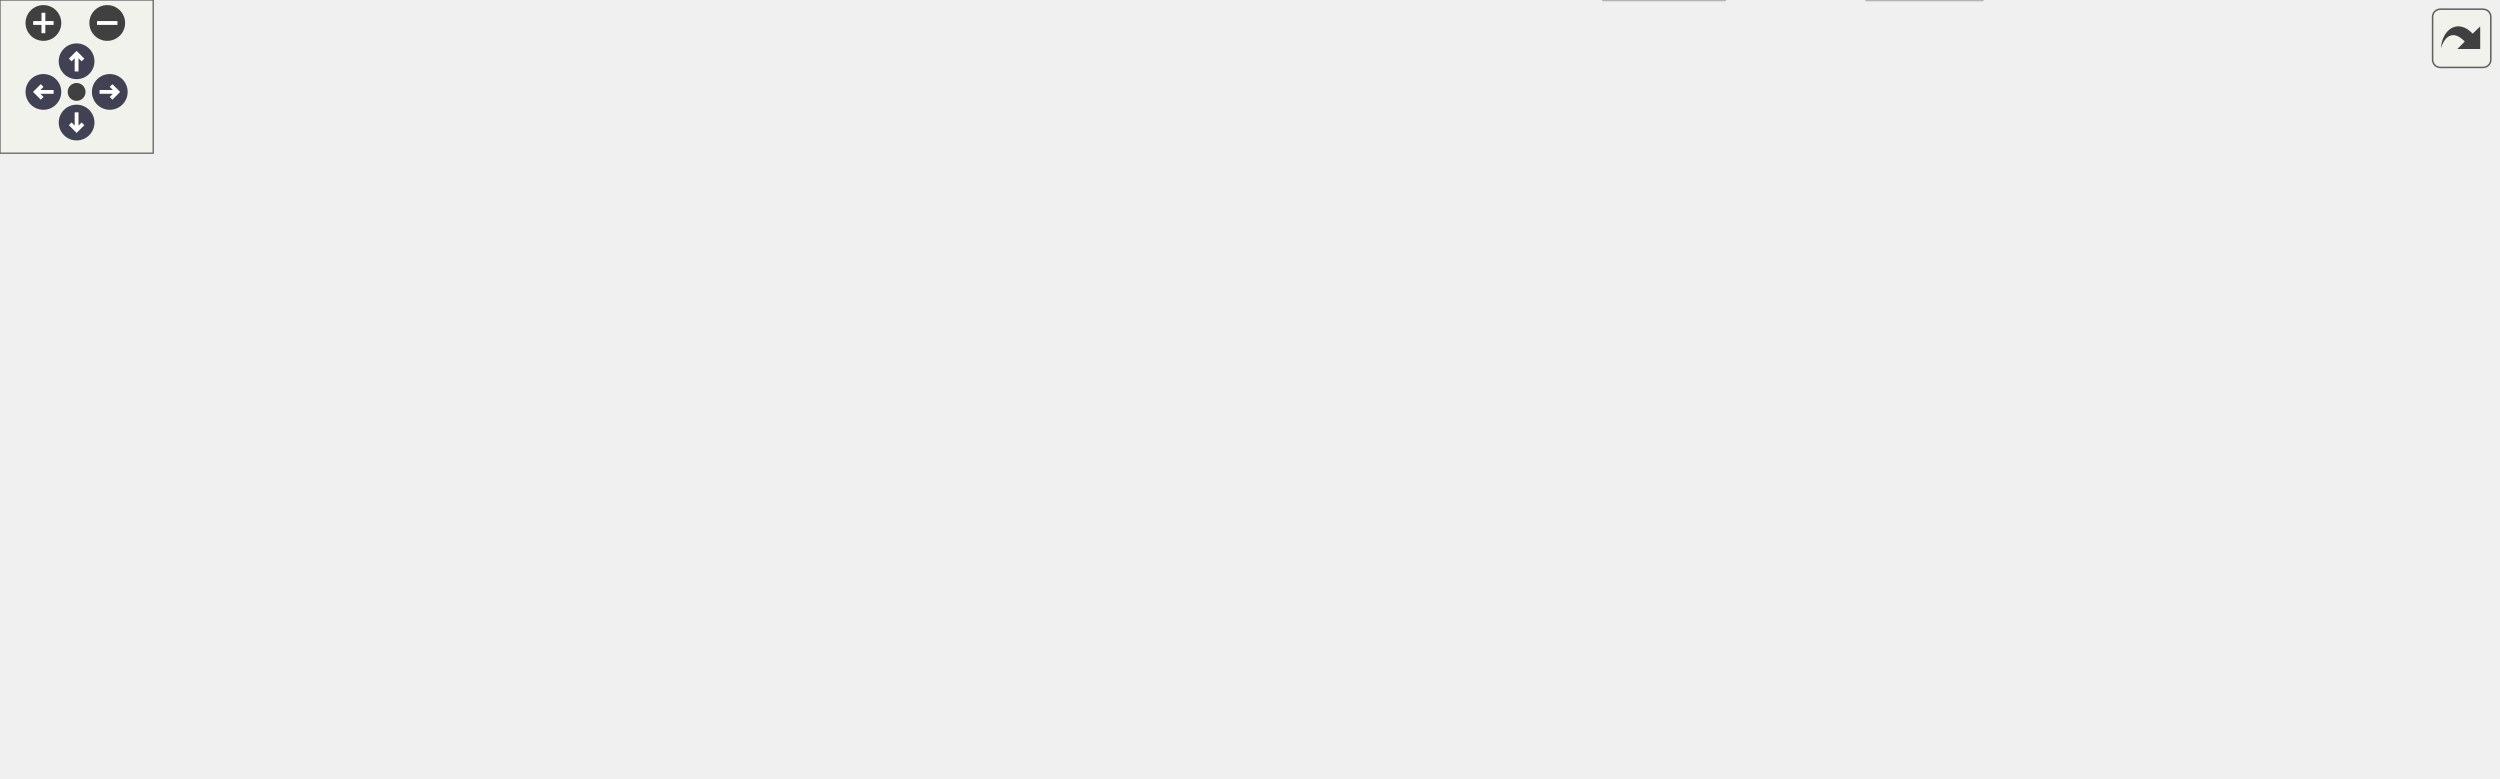
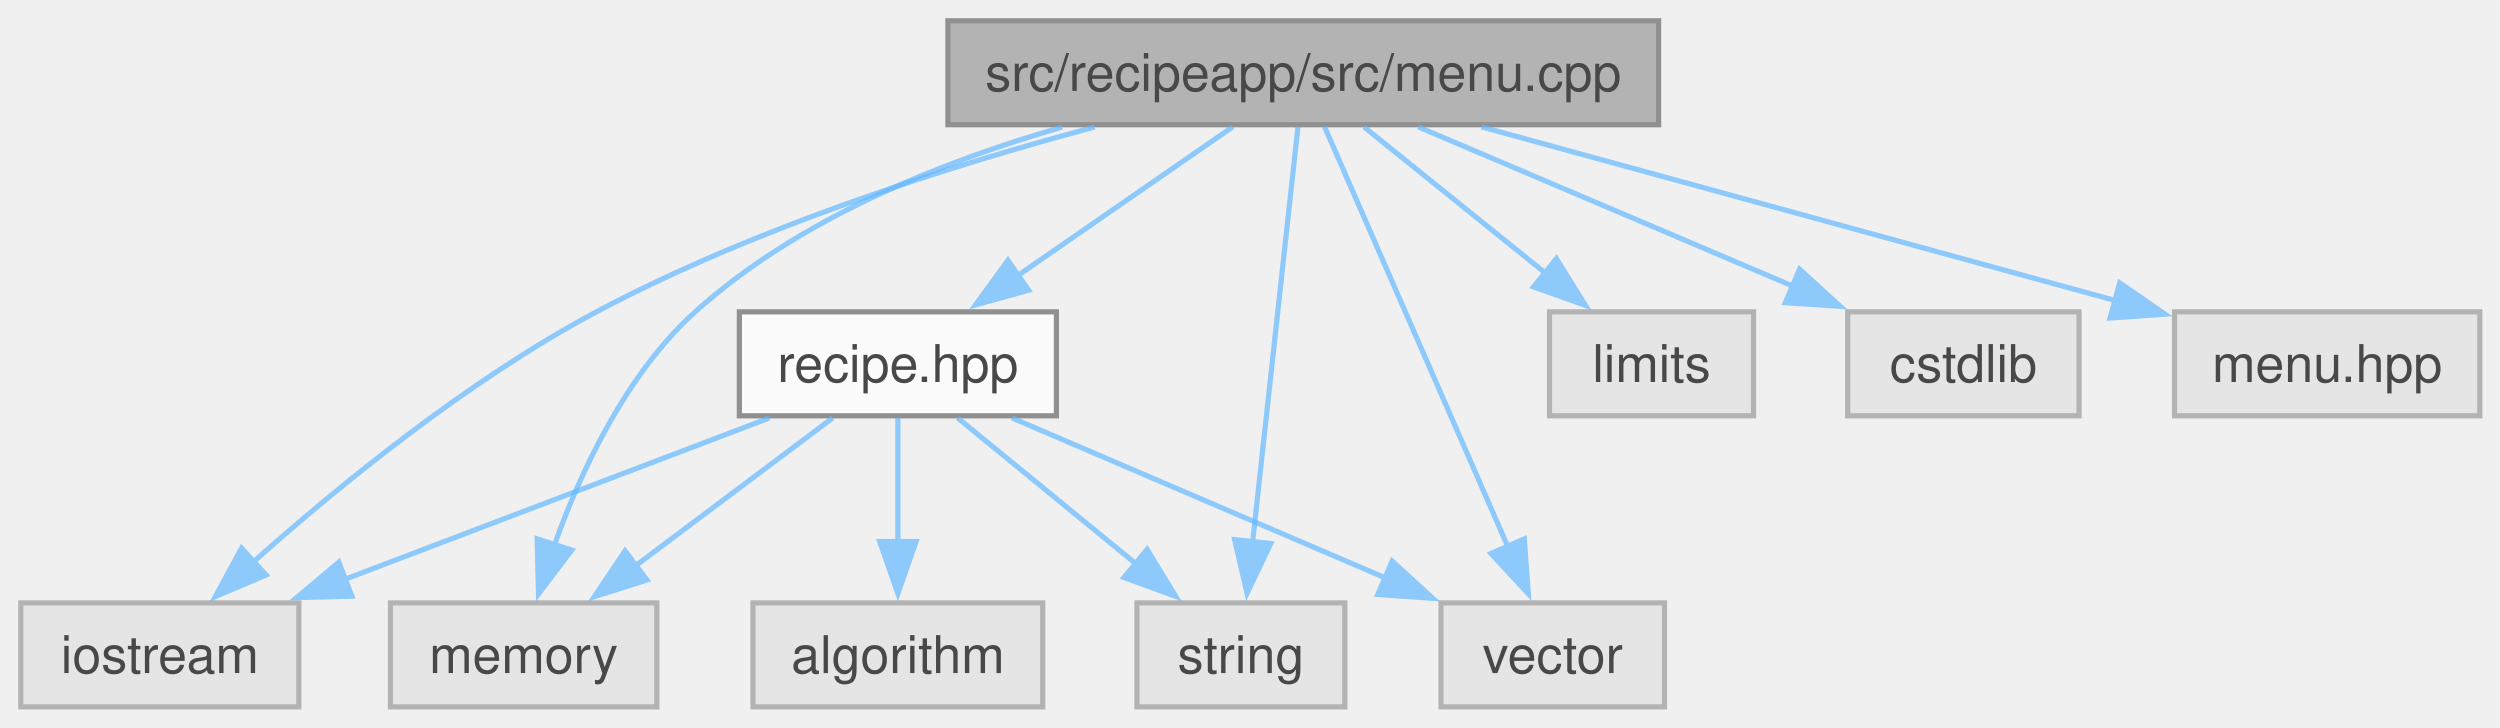
- <svg xmlns="http://www.w3.org/2000/svg" xmlns:xlink="http://www.w3.org/1999/xlink" id="main" version="1.1" xml:space="preserve">
-   <style type="text/css">
+ <svg xmlns="http://www.w3.org/2000/svg" xmlns:xlink="http://www.w3.org/1999/xlink" width="481pt" height="140pt" viewBox="0.00 0.00 481.00 140.00">
+   <svg id="main" version="1.1" xml:space="preserve">
+     <style type="text/css">
.node, .edge {opacity: 0.7;}
.node.selected, .edge.selected {opacity: 1;}
.edge:hover path { stroke: red; }
.edge:hover polygon { stroke: red; fill: red; }
</style>
-   <defs>
-     <circle id="rim" cx="0" cy="0" r="7" />
-     <circle id="rim2" cx="0" cy="0" r="3.5" />
-     <g id="zoomPlus">
-       <use xlink:href="#rim" fill="#404040">
-         <set attributeName="fill" to="#808080" begin="zoomplus.mouseover" end="zoomplus.mouseout" />
-       </use>
-       <path d="M-4,0h8M0,-4v8" fill="none" stroke="white" stroke-width="1.5" pointer-events="none" />
-     </g>
-     <g id="zoomMin">
-       <use xlink:href="#rim" fill="#404040">
-         <set attributeName="fill" to="#808080" begin="zoomminus.mouseover" end="zoomminus.mouseout" />
-       </use>
-       <path d="M-4,0h8" fill="none" stroke="white" stroke-width="1.5" pointer-events="none" />
-     </g>
-     <g id="arrowUp" transform="translate(30 24)">
-       <use xlink:href="#rim" />
-       <path pointer-events="none" fill="none" stroke="white" stroke-width="1.5" d="M0,-3.0v7 M-2.5,-0.5L0,-3.0L2.5,-0.5" />
-     </g>
-     <g id="arrowRight" transform="rotate(90) translate(36 -43)">
-       <use xlink:href="#rim" />
-       <path pointer-events="none" fill="none" stroke="white" stroke-width="1.5" d="M0,-3.0v7 M-2.5,-0.5L0,-3.0L2.5,-0.5" />
-     </g>
-     <g id="arrowDown" transform="rotate(180) translate(-30 -48)">
-       <use xlink:href="#rim" />
-       <path pointer-events="none" fill="none" stroke="white" stroke-width="1.5" d="M0,-3.0v7 M-2.5,-0.5L0,-3.0L2.5,-0.5" />
-     </g>
-     <g id="arrowLeft" transform="rotate(270) translate(-36 17)">
-       <use xlink:href="#rim" />
-       <path pointer-events="none" fill="none" stroke="white" stroke-width="1.5" d="M0,-3.0v7 M-2.5,-0.5L0,-3.0L2.5,-0.5" />
-     </g>
-     <g id="resetDef">
-       <use xlink:href="#rim2" fill="#404040">
-         <set attributeName="fill" to="#808080" begin="reset.mouseover" end="reset.mouseout" />
-       </use>
-     </g>
-   </defs>
-   <svg id="graph" class="graph">
-     <g id="viewport">
-       <g id="Node000001" class="node">
-         <g id="a_Node000001">
-           <a xlink:title="Menu system for Recipe &amp; Nutrition Tracker (C++ version).">
-             <polygon fill="#999999" stroke="#666666" points="318.12,-244 181.38,-244 181.38,-224 318.12,-224 318.12,-244" />
-             <text xml:space="preserve" text-anchor="middle" x="249.75" y="-230.5" font-family="Helvetica,sans-Serif" font-size="10.00">src/recipeapp/src/menu.cpp</text>
-           </a>
+     <svg id="graph" class="graph">
+       <g id="graph0" class="graph" transform="scale(1 1) rotate(0) translate(4 136)">
+         <g id="Node000001" class="node">
+           <g id="a_Node000001">
+             <a xlink:title="Menu system for Recipe &amp; Nutrition Tracker (C++ version).">
+               <polygon fill="#999999" stroke="#666666" points="315.12,-132 178.38,-132 178.38,-112 315.12,-112 315.12,-132" />
+               <text xml:space="preserve" text-anchor="middle" x="246.75" y="-118.5" font-family="Helvetica,sans-Serif" font-size="10.00">src/recipeapp/src/menu.cpp</text>
+             </a>
+           </g>
+         </g>
+         <g id="Node000002" class="node">
+           <g id="a_Node000002">
+             <a xlink:title=" ">
+               <polygon fill="#e0e0e0" stroke="#999999" points="53.5,-20 0,-20 0,0 53.5,0 53.5,-20" />
+               <text xml:space="preserve" text-anchor="middle" x="26.75" y="-6.5" font-family="Helvetica,sans-Serif" font-size="10.00">iostream</text>
+             </a>
+           </g>
+         </g>
+         <g id="edge1_Node000001_Node000002" class="edge">
+           <g id="a_edge1_Node000001_Node000002">
+             <a xlink:title=" ">
+               <path fill="none" stroke="#63b8ff" d="M206.62,-111.57C178.74,-104.11 141.27,-92.24 110.75,-76 85.98,-62.82 60.99,-42.35 44.78,-27.91" />
+               <polygon fill="#63b8ff" stroke="#63b8ff" points="47.19,-25.37 37.44,-21.22 42.48,-30.54 47.19,-25.37" />
+             </a>
+           </g>
+         </g>
+         <g id="Node000003" class="node">
+           <g id="a_Node000003">
+             <a xlink:title=" ">
+               <polygon fill="#e0e0e0" stroke="#999999" points="122.38,-20 71.12,-20 71.12,0 122.38,0 122.38,-20" />
+               <text xml:space="preserve" text-anchor="middle" x="96.75" y="-6.5" font-family="Helvetica,sans-Serif" font-size="10.00">memory</text>
+             </a>
+           </g>
+         </g>
+         <g id="edge2_Node000001_Node000003" class="edge">
+           <g id="a_edge2_Node000001_Node000003">
+             <a xlink:title=" ">
+               <path fill="none" stroke="#63b8ff" d="M200.34,-111.54C176.96,-104.84 149.46,-93.79 129.75,-76 116.39,-63.94 107.69,-45.23 102.6,-30.97" />
+               <polygon fill="#63b8ff" stroke="#63b8ff" points="106.01,-30.16 99.61,-21.73 99.35,-32.32 106.01,-30.16" />
+             </a>
+           </g>
+         </g>
+         <g id="Node000004" class="node">
+           <g id="a_Node000004">
+             <a xlink:title=" ">
+               <polygon fill="#e0e0e0" stroke="#999999" points="254.75,-20 214.75,-20 214.75,0 254.75,0 254.75,-20" />
+               <text xml:space="preserve" text-anchor="middle" x="234.75" y="-6.5" font-family="Helvetica,sans-Serif" font-size="10.00">string</text>
+             </a>
+           </g>
+         </g>
+         <g id="edge3_Node000001_Node000004" class="edge">
+           <g id="a_edge3_Node000001_Node000004">
+             <a xlink:title=" ">
+               <path fill="none" stroke="#63b8ff" d="M245.73,-111.62C243.81,-94.01 239.61,-55.59 237,-31.65" />
+               <polygon fill="#63b8ff" stroke="#63b8ff" points="240.5,-31.42 235.93,-21.86 233.54,-32.18 240.5,-31.42" />
+             </a>
+           </g>
+         </g>
+         <g id="Node000005" class="node">
+           <g id="a_Node000005">
+             <a xlink:title=" ">
+               <polygon fill="#e0e0e0" stroke="#999999" points="316.25,-20 273.25,-20 273.25,0 316.25,0 316.25,-20" />
+               <text xml:space="preserve" text-anchor="middle" x="294.75" y="-6.5" font-family="Helvetica,sans-Serif" font-size="10.00">vector</text>
+             </a>
+           </g>
+         </g>
+         <g id="edge4_Node000001_Node000005" class="edge">
+           <g id="a_edge4_Node000001_Node000005">
+             <a xlink:title=" ">
+               <path fill="none" stroke="#63b8ff" d="M250.84,-111.62C258.64,-93.76 275.76,-54.53 286.17,-30.67" />
+               <polygon fill="#63b8ff" stroke="#63b8ff" points="289.27,-32.31 290.06,-21.74 282.86,-29.51 289.27,-32.31" />
+             </a>
+           </g>
+         </g>
+         <g id="Node000006" class="node">
+           <g id="a_Node000006">
+             <a xlink:title=" ">
+               <polygon fill="#e0e0e0" stroke="#999999" points="333.38,-76 294.12,-76 294.12,-56 333.38,-56 333.38,-76" />
+               <text xml:space="preserve" text-anchor="middle" x="313.75" y="-62.5" font-family="Helvetica,sans-Serif" font-size="10.00">limits</text>
+             </a>
+           </g>
+         </g>
+         <g id="edge5_Node000001_Node000006" class="edge">
+           <g id="a_edge5_Node000001_Node000006">
+             <a xlink:title=" ">
+               <path fill="none" stroke="#63b8ff" d="M258.42,-111.59C268.03,-103.85 281.88,-92.69 293.32,-83.47" />
+               <polygon fill="#63b8ff" stroke="#63b8ff" points="295.45,-86.25 301.03,-77.25 291.05,-80.8 295.45,-86.25" />
+             </a>
+           </g>
+         </g>
+         <g id="Node000007" class="node">
+           <g id="a_Node000007">
+             <a xlink:title=" ">
+               <polygon fill="#e0e0e0" stroke="#999999" points="396,-76 351.5,-76 351.5,-56 396,-56 396,-76" />
+               <text xml:space="preserve" text-anchor="middle" x="373.75" y="-62.5" font-family="Helvetica,sans-Serif" font-size="10.00">cstdlib</text>
+             </a>
+           </g>
+         </g>
+         <g id="edge6_Node000001_Node000007" class="edge">
+           <g id="a_edge6_Node000001_Node000007">
+             <a xlink:title=" ">
+               <path fill="none" stroke="#63b8ff" d="M268.87,-111.59C288.78,-103.13 318.3,-90.58 340.96,-80.94" />
+               <polygon fill="#63b8ff" stroke="#63b8ff" points="342.23,-84.21 350.06,-77.07 339.49,-77.76 342.23,-84.21" />
+             </a>
+           </g>
+         </g>
+         <g id="Node000008" class="node">
+           <g id="a_Node000008">
+             <a xlink:title=" ">
+               <polygon fill="#e0e0e0" stroke="#999999" points="473.12,-76 414.38,-76 414.38,-56 473.12,-56 473.12,-76" />
+               <text xml:space="preserve" text-anchor="middle" x="443.75" y="-62.5" font-family="Helvetica,sans-Serif" font-size="10.00">menu.hpp</text>
+             </a>
+           </g>
+         </g>
+         <g id="edge7_Node000001_Node000008" class="edge">
+           <g id="a_edge7_Node000001_Node000008">
+             <a xlink:title=" ">
+               <path fill="none" stroke="#63b8ff" d="M281.06,-111.59C314.98,-102.3 366.89,-88.07 402.92,-78.19" />
+               <polygon fill="#63b8ff" stroke="#63b8ff" points="403.83,-81.57 412.55,-75.55 401.98,-74.82 403.83,-81.57" />
+             </a>
+           </g>
+         </g>
+         <g id="Node000009" class="node">
+           <g id="a_Node000009">
+             <a xlink:href="recipe_8hpp.html" target="_top" xlink:title="Represents a Recipe entity in the Recipe &amp; Nutrition Tracker (C++ version).">
+               <polygon fill="white" stroke="#666666" points="199.25,-76 138.25,-76 138.25,-56 199.25,-56 199.25,-76" />
+               <text xml:space="preserve" text-anchor="middle" x="168.75" y="-62.5" font-family="Helvetica,sans-Serif" font-size="10.00">recipe.hpp</text>
+             </a>
+           </g>
+         </g>
+         <g id="edge8_Node000001_Node000009" class="edge">
+           <g id="a_edge8_Node000001_Node000009">
+             <a xlink:title=" ">
+               <path fill="none" stroke="#63b8ff" d="M233.16,-111.59C221.71,-103.67 205.09,-92.16 191.59,-82.82" />
+               <polygon fill="#63b8ff" stroke="#63b8ff" points="193.9,-80.16 183.69,-77.34 189.92,-85.91 193.9,-80.16" />
+             </a>
+           </g>
+         </g>
+         <g id="edge9_Node000009_Node000002" class="edge">
+           <g id="a_edge9_Node000009_Node000002">
+             <a xlink:title=" ">
+               <path fill="none" stroke="#63b8ff" d="M144.02,-55.59C121.45,-47.01 87.84,-34.23 62.38,-24.55" />
+               <polygon fill="#63b8ff" stroke="#63b8ff" points="63.68,-21.3 53.09,-21.02 61.2,-27.84 63.68,-21.3" />
+             </a>
+           </g>
+         </g>
+         <g id="edge12_Node000009_Node000003" class="edge">
+           <g id="a_edge12_Node000009_Node000003">
+             <a xlink:title=" ">
+               <path fill="none" stroke="#63b8ff" d="M156.21,-55.59C145.78,-47.77 130.7,-36.46 118.34,-27.19" />
+               <polygon fill="#63b8ff" stroke="#63b8ff" points="120.46,-24.41 110.36,-21.21 116.26,-30.01 120.46,-24.41" />
+             </a>
+           </g>
+         </g>
+         <g id="edge10_Node000009_Node000004" class="edge">
+           <g id="a_edge10_Node000009_Node000004">
+             <a xlink:title=" ">
+               <path fill="none" stroke="#63b8ff" d="M180.25,-55.59C189.71,-47.85 203.35,-36.69 214.62,-27.47" />
+               <polygon fill="#63b8ff" stroke="#63b8ff" points="216.69,-30.3 222.21,-21.26 212.26,-24.88 216.69,-30.3" />
+             </a>
+           </g>
+         </g>
+         <g id="edge11_Node000009_Node000005" class="edge">
+           <g id="a_edge11_Node000009_Node000005">
+             <a xlink:title=" ">
+               <path fill="none" stroke="#63b8ff" d="M190.7,-55.59C210.57,-47.08 240.1,-34.42 262.63,-24.77" />
+               <polygon fill="#63b8ff" stroke="#63b8ff" points="263.85,-28.05 271.66,-20.89 261.09,-21.62 263.85,-28.05" />
+             </a>
+           </g>
+         </g>
+         <g id="Node000010" class="node">
+           <g id="a_Node000010">
+             <a xlink:title=" ">
+               <polygon fill="#e0e0e0" stroke="#999999" points="196.62,-20 140.88,-20 140.88,0 196.62,0 196.62,-20" />
+               <text xml:space="preserve" text-anchor="middle" x="168.75" y="-6.5" font-family="Helvetica,sans-Serif" font-size="10.00">algorithm</text>
+             </a>
+           </g>
+         </g>
+         <g id="edge13_Node000009_Node000010" class="edge">
+           <g id="a_edge13_Node000009_Node000010">
+             <a xlink:title=" ">
+               <path fill="none" stroke="#63b8ff" d="M168.75,-55.59C168.75,-49.01 168.75,-39.96 168.75,-31.73" />
+               <polygon fill="#63b8ff" stroke="#63b8ff" points="172.25,-31.81 168.75,-21.81 165.25,-31.81 172.25,-31.81" />
+             </a>
+           </g>
        </g>
      </g>
-       <g id="Node000002" class="node">
-         <g id="a_Node000002">
-           <a xlink:title=" ">
-             <polygon fill="#e0e0e0" stroke="#999999" points="53.5,-188 0,-188 0,-168 53.5,-168 53.5,-188" />
-             <text xml:space="preserve" text-anchor="middle" x="26.75" y="-174.5" font-family="Helvetica,sans-Serif" font-size="10.00">iostream</text>
-           </a>
-         </g>
-       </g>
-       <g id="edge1_Node000001_Node000002" class="edge">
-         <g id="a_edge1_Node000001_Node000002">
-           <a xlink:title=" ">
-             <path fill="none" stroke="#63b8ff" d="M209.36,-223.54C173.64,-215.13 119.82,-202.34 64.87,-188.75" />
-             <polygon fill="#63b8ff" stroke="#63b8ff" points="65.89,-185.4 55.34,-186.39 64.2,-192.19 65.89,-185.4" />
-           </a>
-         </g>
-       </g>
-       <g id="Node000003" class="node">
-         <g id="a_Node000003">
-           <a xlink:title=" ">
-             <polygon fill="#e0e0e0" stroke="#999999" points="122.38,-188 71.12,-188 71.12,-168 122.38,-168 122.38,-188" />
-             <text xml:space="preserve" text-anchor="middle" x="96.75" y="-174.5" font-family="Helvetica,sans-Serif" font-size="10.00">memory</text>
-           </a>
-         </g>
-       </g>
-       <g id="edge2_Node000001_Node000003" class="edge">
-         <g id="a_edge2_Node000001_Node000003">
-           <a xlink:title=" ">
-             <path fill="none" stroke="#63b8ff" d="M223.1,-223.59C198.34,-214.86 161.25,-201.76 133.65,-192.02" />
-             <polygon fill="#63b8ff" stroke="#63b8ff" points="134.86,-188.74 124.27,-188.71 132.53,-195.34 134.86,-188.74" />
-           </a>
-         </g>
-       </g>
-       <g id="Node000004" class="node">
-         <g id="a_Node000004">
-           <a xlink:title=" ">
-             <polygon fill="#e0e0e0" stroke="#999999" points="180.75,-188 140.75,-188 140.75,-168 180.75,-168 180.75,-188" />
-             <text xml:space="preserve" text-anchor="middle" x="160.75" y="-174.5" font-family="Helvetica,sans-Serif" font-size="10.00">string</text>
-           </a>
-         </g>
-       </g>
-       <g id="edge3_Node000001_Node000004" class="edge">
-         <g id="a_edge3_Node000001_Node000004">
-           <a xlink:title=" ">
-             <path fill="none" stroke="#63b8ff" d="M234.25,-223.59C220.93,-215.51 201.47,-203.71 185.92,-194.27" />
-             <polygon fill="#63b8ff" stroke="#63b8ff" points="188.03,-191.46 177.67,-189.26 184.4,-197.44 188.03,-191.46" />
-           </a>
-         </g>
-       </g>
-       <g id="Node000005" class="node">
-         <g id="a_Node000005">
-           <a xlink:title=" ">
-             <polygon fill="#e0e0e0" stroke="#999999" points="242.25,-188 199.25,-188 199.25,-168 242.25,-168 242.25,-188" />
-             <text xml:space="preserve" text-anchor="middle" x="220.75" y="-174.5" font-family="Helvetica,sans-Serif" font-size="10.00">vector</text>
-           </a>
-         </g>
-       </g>
-       <g id="edge4_Node000001_Node000005" class="edge">
-         <g id="a_edge4_Node000001_Node000005">
-           <a xlink:title=" ">
-             <path fill="none" stroke="#63b8ff" d="M244.7,-223.59C240.96,-216.63 235.73,-206.89 231.11,-198.29" />
-             <polygon fill="#63b8ff" stroke="#63b8ff" points="234.27,-196.79 226.46,-189.63 228.11,-200.1 234.27,-196.79" />
-           </a>
-         </g>
-       </g>
-       <g id="Node000006" class="node">
-         <g id="a_Node000006">
-           <a xlink:title=" ">
-             <polygon fill="#e0e0e0" stroke="#999999" points="299.38,-188 260.12,-188 260.12,-168 299.38,-168 299.38,-188" />
-             <text xml:space="preserve" text-anchor="middle" x="279.75" y="-174.5" font-family="Helvetica,sans-Serif" font-size="10.00">limits</text>
-           </a>
-         </g>
-       </g>
-       <g id="edge5_Node000001_Node000006" class="edge">
-         <g id="a_edge5_Node000001_Node000006">
-           <a xlink:title=" ">
-             <path fill="none" stroke="#63b8ff" d="M254.98,-223.59C258.85,-216.63 264.26,-206.89 269.03,-198.29" />
-             <polygon fill="#63b8ff" stroke="#63b8ff" points="272.05,-200.06 273.85,-189.62 265.93,-196.66 272.05,-200.06" />
-           </a>
-         </g>
-       </g>
-       <g id="Node000007" class="node">
-         <g id="a_Node000007">
-           <a xlink:title=" ">
-             <polygon fill="#e0e0e0" stroke="#999999" points="362,-188 317.5,-188 317.5,-168 362,-168 362,-188" />
-             <text xml:space="preserve" text-anchor="middle" x="339.75" y="-174.5" font-family="Helvetica,sans-Serif" font-size="10.00">cstdlib</text>
-           </a>
-         </g>
-       </g>
-       <g id="edge6_Node000001_Node000007" class="edge">
-         <g id="a_edge6_Node000001_Node000007">
-           <a xlink:title=" ">
-             <path fill="none" stroke="#63b8ff" d="M265.43,-223.59C278.89,-215.51 298.57,-203.71 314.29,-194.27" />
-             <polygon fill="#63b8ff" stroke="#63b8ff" points="315.88,-197.4 322.65,-189.26 312.28,-191.4 315.88,-197.4" />
-           </a>
-         </g>
-       </g>
-       <g id="Node000008" class="node">
-         <g id="a_Node000008">
-           <a xlink:href="menu_8h.html" target="_top" xlink:title=" ">
-             <polygon fill="white" stroke="#666666" points="651.88,-188 603.62,-188 603.62,-168 651.88,-168 651.88,-188" />
-             <text xml:space="preserve" text-anchor="middle" x="627.75" y="-174.5" font-family="Helvetica,sans-Serif" font-size="10.00">menu.h</text>
-           </a>
-         </g>
-       </g>
-       <g id="edge7_Node000001_Node000008" class="edge">
-         <g id="a_edge7_Node000001_Node000008">
-           <a xlink:title=" ">
-             <path fill="none" stroke="#63b8ff" d="M316.03,-223.53C396.39,-212.05 528.9,-193.12 592.09,-184.09" />
-             <polygon fill="#63b8ff" stroke="#63b8ff" points="592.51,-187.57 601.91,-182.69 591.52,-180.64 592.51,-187.57" />
-           </a>
-         </g>
-       </g>
-       <g id="Node000010" class="node">
-         <g id="a_Node000010">
-           <a xlink:href="recipe_8h.html" target="_top" xlink:title=" ">
-             <polygon fill="white" stroke="#666666" points="650,-76 599.5,-76 599.5,-56 650,-56 650,-76" />
-             <text xml:space="preserve" text-anchor="middle" x="624.75" y="-62.5" font-family="Helvetica,sans-Serif" font-size="10.00">recipe.h</text>
-           </a>
-         </g>
-       </g>
-       <g id="edge34_Node000001_Node000010" class="edge">
-         <g id="a_edge34_Node000001_Node000010">
-           <a xlink:title=" ">
-             <path fill="none" stroke="#63b8ff" d="M299.27,-223.52C323.13,-216.89 350.82,-205.89 370.75,-188 398.85,-162.77 378.83,-135.04 408.75,-112 422.84,-101.15 530.15,-82.36 588.02,-72.86" />
-             <polygon fill="#63b8ff" stroke="#63b8ff" points="588.43,-76.34 597.74,-71.28 587.31,-69.43 588.43,-76.34" />
-           </a>
-         </g>
-       </g>
-       <g id="Node000009" class="node">
-         <g id="a_Node000009">
-           <a xlink:href="heap_8h.html" target="_top" xlink:title="Header file for the Min-Heap data structure.">
-             <polygon fill="white" stroke="#666666" points="701.38,-132 656.12,-132 656.12,-112 701.38,-112 701.38,-132" />
-             <text xml:space="preserve" text-anchor="middle" x="678.75" y="-118.5" font-family="Helvetica,sans-Serif" font-size="10.00">heap.h</text>
-           </a>
-         </g>
-       </g>
-       <g id="edge8_Node000008_Node000009" class="edge">
-         <g id="a_edge8_Node000008_Node000009">
-           <a xlink:title=" ">
-             <path fill="none" stroke="#63b8ff" d="M636.63,-167.59C643.65,-160.16 653.65,-149.58 662.14,-140.58" />
-             <polygon fill="#63b8ff" stroke="#63b8ff" points="664.61,-143.07 668.93,-133.4 659.52,-138.27 664.61,-143.07" />
-           </a>
-         </g>
-       </g>
-       <g id="edge31_Node000008_Node000010" class="edge">
-         <g id="a_edge31_Node000008_Node000010">
-           <a xlink:title=" ">
-             <path fill="none" stroke="#63b8ff" d="M627.49,-167.62C627.01,-150.01 625.97,-111.59 625.31,-87.65" />
-             <polygon fill="#63b8ff" stroke="#63b8ff" points="628.82,-87.77 625.05,-77.87 621.82,-87.96 628.82,-87.77" />
-           </a>
-         </g>
-       </g>
-       <g id="Node000011" class="node">
-         <g id="a_Node000011">
-           <a xlink:title=" ">
-             <polygon fill="#e0e0e0" stroke="#999999" points="776.38,-20 731.12,-20 731.12,0 776.38,0 776.38,-20" />
-             <text xml:space="preserve" text-anchor="middle" x="753.75" y="-6.5" font-family="Helvetica,sans-Serif" font-size="10.00">stdio.h</text>
-           </a>
-         </g>
-       </g>
-       <g id="edge32_Node000008_Node000011" class="edge">
-         <g id="a_edge32_Node000008_Node000011">
-           <a xlink:title=" ">
-             <path fill="none" stroke="#63b8ff" d="M652.25,-175.58C726.62,-171.03 945.99,-155.7 966.75,-132 1022.88,-67.93 860.81,-30.05 787.6,-16.59" />
-             <polygon fill="#63b8ff" stroke="#63b8ff" points="788.61,-13.22 778.15,-14.91 787.38,-20.11 788.61,-13.22" />
-           </a>
-         </g>
-       </g>
-       <g id="Node000013" class="node">
-         <g id="a_Node000013">
-           <a xlink:href="stack_8h.html" target="_top" xlink:title=" ">
-             <polygon fill="white" stroke="#666666" points="465.88,-132 417.62,-132 417.62,-112 465.88,-112 465.88,-132" />
-             <text xml:space="preserve" text-anchor="middle" x="441.75" y="-118.5" font-family="Helvetica,sans-Serif" font-size="10.00">stack.h</text>
-           </a>
-         </g>
-       </g>
-       <g id="edge12_Node000008_Node000013" class="edge">
-         <g id="a_edge12_Node000008_Node000013">
-           <a xlink:title=" ">
-             <path fill="none" stroke="#63b8ff" d="M603.43,-169.94C571.22,-160.59 514.16,-144.02 477.16,-133.28" />
-             <polygon fill="#63b8ff" stroke="#63b8ff" points="478.4,-130 467.82,-130.57 476.45,-136.72 478.4,-130" />
-           </a>
-         </g>
-       </g>
-       <g id="Node000014" class="node">
-         <g id="a_Node000014">
-           <a xlink:href="linked__list_8h.html" target="_top" xlink:title=" ">
-             <polygon fill="white" stroke="#666666" points="787.62,-132 719.88,-132 719.88,-112 787.62,-112 787.62,-132" />
-             <text xml:space="preserve" text-anchor="middle" x="753.75" y="-118.5" font-family="Helvetica,sans-Serif" font-size="10.00">linked_list.h</text>
-           </a>
-         </g>
-       </g>
-       <g id="edge14_Node000008_Node000014" class="edge">
-         <g id="a_edge14_Node000008_Node000014">
-           <a xlink:title=" ">
-             <path fill="none" stroke="#63b8ff" d="M649.7,-167.59C669.45,-159.13 698.74,-146.58 721.22,-136.94" />
-             <polygon fill="#63b8ff" stroke="#63b8ff" points="722.43,-140.23 730.24,-133.08 719.67,-133.8 722.43,-140.23" />
-           </a>
-         </g>
-       </g>
-       <g id="Node000015" class="node">
-         <g id="a_Node000015">
-           <a xlink:href="queue_8h.html" target="_top" xlink:title=" ">
-             <polygon fill="white" stroke="#666666" points="534,-132 483.5,-132 483.5,-112 534,-112 534,-132" />
-             <text xml:space="preserve" text-anchor="middle" x="508.75" y="-118.5" font-family="Helvetica,sans-Serif" font-size="10.00">queue.h</text>
-           </a>
-         </g>
-       </g>
-       <g id="edge18_Node000008_Node000015" class="edge">
-         <g id="a_edge18_Node000008_Node000015">
-           <a xlink:title=" ">
-             <path fill="none" stroke="#63b8ff" d="M607.02,-167.59C588.54,-159.21 561.21,-146.8 540.06,-137.21" />
-             <polygon fill="#63b8ff" stroke="#63b8ff" points="541.57,-134.05 531.02,-133.1 538.68,-140.42 541.57,-134.05" />
-           </a>
-         </g>
-       </g>
-       <g id="Node000016" class="node">
-         <g id="a_Node000016">
-           <a xlink:href="graph_8h.html" target="_top" xlink:title=" ">
-             <polygon fill="white" stroke="#666666" points="599.88,-132 551.62,-132 551.62,-112 599.88,-112 599.88,-132" />
-             <text xml:space="preserve" text-anchor="middle" x="575.75" y="-118.5" font-family="Helvetica,sans-Serif" font-size="10.00">graph.h</text>
-           </a>
-         </g>
-       </g>
-       <g id="edge20_Node000008_Node000016" class="edge">
-         <g id="a_edge20_Node000008_Node000016">
-           <a xlink:title=" ">
-             <path fill="none" stroke="#63b8ff" d="M618.69,-167.59C611.53,-160.16 601.34,-149.58 592.68,-140.58" />
-             <polygon fill="#63b8ff" stroke="#63b8ff" points="595.21,-138.16 585.75,-133.39 590.17,-143.02 595.21,-138.16" />
-           </a>
-         </g>
-       </g>
-       <g id="Node000017" class="node">
-         <g id="a_Node000017">
-           <a xlink:href="sparse__matrix_8h.html" target="_top" xlink:title=" ">
-             <polygon fill="white" stroke="#666666" points="891.62,-132 805.88,-132 805.88,-112 891.62,-112 891.62,-132" />
-             <text xml:space="preserve" text-anchor="middle" x="848.75" y="-118.5" font-family="Helvetica,sans-Serif" font-size="10.00">sparse_matrix.h</text>
-           </a>
-         </g>
-       </g>
-       <g id="edge22_Node000008_Node000017" class="edge">
-         <g id="a_edge22_Node000008_Node000017">
-           <a xlink:title=" ">
-             <path fill="none" stroke="#63b8ff" d="M652.25,-171.01C687.47,-162.41 753.21,-146.34 798.9,-135.18" />
-             <polygon fill="#63b8ff" stroke="#63b8ff" points="799.7,-138.59 808.59,-132.81 798.04,-131.79 799.7,-138.59" />
-           </a>
-         </g>
-       </g>
-       <g id="Node000019" class="node">
-         <g id="a_Node000019">
-           <a xlink:href="hash__table_8h.html" target="_top" xlink:title=" ">
-             <polygon fill="white" stroke="#666666" points="361.5,-132 290,-132 290,-112 361.5,-112 361.5,-132" />
-             <text xml:space="preserve" text-anchor="middle" x="325.75" y="-118.5" font-family="Helvetica,sans-Serif" font-size="10.00">hash_table.h</text>
-           </a>
-         </g>
-       </g>
-       <g id="edge27_Node000008_Node000019" class="edge">
-         <g id="a_edge27_Node000008_Node000019">
-           <a xlink:title=" ">
-             <path fill="none" stroke="#63b8ff" d="M603.29,-172.63C553.22,-163.67 438.27,-143.12 373.1,-131.47" />
-             <polygon fill="#63b8ff" stroke="#63b8ff" points="373.87,-128.05 363.41,-129.73 372.64,-134.94 373.87,-128.05" />
-           </a>
-         </g>
-       </g>
-       <g id="Node000020" class="node">
-         <g id="a_Node000020">
-           <a xlink:title=" ">
-             <polygon fill="#e0e0e0" stroke="#999999" points="957.88,-132 909.62,-132 909.62,-112 957.88,-112 957.88,-132" />
-             <text xml:space="preserve" text-anchor="middle" x="933.75" y="-118.5" font-family="Helvetica,sans-Serif" font-size="10.00">ctype.h</text>
-           </a>
-         </g>
-       </g>
-       <g id="edge33_Node000008_Node000020" class="edge">
-         <g id="a_edge33_Node000008_Node000020">
-           <a xlink:title=" ">
-             <path fill="none" stroke="#63b8ff" d="M652.01,-173.86C698.09,-167.7 801.64,-153.01 898.18,-132.38" />
-             <polygon fill="#63b8ff" stroke="#63b8ff" points="898.8,-135.83 907.83,-130.29 897.32,-128.98 898.8,-135.83" />
-           </a>
-         </g>
-       </g>
-       <g id="edge9_Node000009_Node000010" class="edge">
-         <g id="a_edge9_Node000009_Node000010">
-           <a xlink:title=" ">
-             <path fill="none" stroke="#63b8ff" d="M669.34,-111.59C661.83,-104.08 651.1,-93.35 642.05,-84.3" />
-             <polygon fill="#63b8ff" stroke="#63b8ff" points="644.66,-81.96 635.12,-77.37 639.71,-86.91 644.66,-81.96" />
-           </a>
-         </g>
-       </g>
-       <g id="edge10_Node000010_Node000011" class="edge">
-         <g id="a_edge10_Node000010_Node000011">
-           <a xlink:title=" ">
-             <path fill="none" stroke="#63b8ff" d="M647.22,-55.59C667.54,-47.09 697.7,-34.46 720.76,-24.81" />
-             <polygon fill="#63b8ff" stroke="#63b8ff" points="721.84,-28.15 729.71,-21.06 719.13,-21.7 721.84,-28.15" />
-           </a>
-         </g>
-       </g>
-       <g id="Node000012" class="node">
-         <g id="a_Node000012">
-           <a xlink:title=" ">
-             <polygon fill="#e0e0e0" stroke="#999999" points="675.5,-20 628,-20 628,0 675.5,0 675.5,-20" />
-             <text xml:space="preserve" text-anchor="middle" x="651.75" y="-6.5" font-family="Helvetica,sans-Serif" font-size="10.00">stdlib.h</text>
-           </a>
-         </g>
-       </g>
-       <g id="edge11_Node000010_Node000012" class="edge">
-         <g id="a_edge11_Node000010_Node000012">
-           <a xlink:title=" ">
-             <path fill="none" stroke="#63b8ff" d="M629.45,-55.59C632.9,-48.7 637.7,-39.1 641.96,-30.57" />
-             <polygon fill="#63b8ff" stroke="#63b8ff" points="645.08,-32.16 646.42,-21.65 638.82,-29.03 645.08,-32.16" />
-           </a>
-         </g>
-       </g>
-       <g id="edge13_Node000013_Node000010" class="edge">
-         <g id="a_edge13_Node000013_Node000010">
-           <a xlink:title=" ">
-             <path fill="none" stroke="#63b8ff" d="M466.05,-113.83C497.42,-104.57 552.27,-88.39 588.55,-77.68" />
-             <polygon fill="#63b8ff" stroke="#63b8ff" points="589.12,-81.16 597.72,-74.98 587.14,-74.45 589.12,-81.16" />
-           </a>
-         </g>
-       </g>
-       <g id="edge17_Node000014_Node000010" class="edge">
-         <g id="a_edge17_Node000014_Node000010">
-           <a xlink:title=" ">
-             <path fill="none" stroke="#63b8ff" d="M731.28,-111.59C710.96,-103.09 680.8,-90.46 657.74,-80.81" />
-             <polygon fill="#63b8ff" stroke="#63b8ff" points="659.37,-77.7 648.79,-77.06 656.66,-84.15 659.37,-77.7" />
-           </a>
-         </g>
-       </g>
-       <g id="edge15_Node000014_Node000011" class="edge">
-         <g id="a_edge15_Node000014_Node000011">
-           <a xlink:title=" ">
-             <path fill="none" stroke="#63b8ff" d="M753.75,-111.62C753.75,-94.01 753.75,-55.59 753.75,-31.65" />
-             <polygon fill="#63b8ff" stroke="#63b8ff" points="757.25,-31.87 753.75,-21.87 750.25,-31.87 757.25,-31.87" />
-           </a>
-         </g>
-       </g>
-       <g id="edge16_Node000014_Node000012" class="edge">
-         <g id="a_edge16_Node000014_Node000012">
-           <a xlink:title=" ">
-             <path fill="none" stroke="#63b8ff" d="M741.57,-111.63C730.62,-102.94 714.37,-89.37 701.75,-76 687.89,-61.31 674.04,-42.95 664.44,-29.49" />
-             <polygon fill="#63b8ff" stroke="#63b8ff" points="667.47,-27.72 658.87,-21.53 661.74,-31.73 667.47,-27.72" />
-           </a>
-         </g>
-       </g>
-       <g id="edge19_Node000015_Node000010" class="edge">
-         <g id="a_edge19_Node000015_Node000010">
-           <a xlink:title=" ">
-             <path fill="none" stroke="#63b8ff" d="M528.96,-111.59C546.98,-103.21 573.62,-90.8 594.23,-81.21" />
-             <polygon fill="#63b8ff" stroke="#63b8ff" points="595.43,-84.51 603.01,-77.12 592.47,-78.17 595.43,-84.51" />
-           </a>
-         </g>
-       </g>
-       <g id="edge21_Node000016_Node000010" class="edge">
-         <g id="a_edge21_Node000016_Node000010">
-           <a xlink:title=" ">
-             <path fill="none" stroke="#63b8ff" d="M584.29,-111.59C591.03,-104.16 600.64,-93.58 608.79,-84.58" />
-             <polygon fill="#63b8ff" stroke="#63b8ff" points="611.17,-87.18 615.3,-77.42 605.98,-82.47 611.17,-87.18" />
-           </a>
-         </g>
-       </g>
-       <g id="edge26_Node000017_Node000010" class="edge">
-         <g id="a_edge26_Node000017_Node000010">
-           <a xlink:title=" ">
-             <path fill="none" stroke="#63b8ff" d="M809.48,-111.53C767.7,-101.46 702.15,-85.66 661.41,-75.84" />
-             <polygon fill="#63b8ff" stroke="#63b8ff" points="662.38,-72.47 651.83,-73.53 660.74,-79.28 662.38,-72.47" />
-           </a>
-         </g>
-       </g>
-       <g id="edge23_Node000017_Node000011" class="edge">
-         <g id="a_edge23_Node000017_Node000011">
-           <a xlink:title=" ">
-             <path fill="none" stroke="#63b8ff" d="M849.78,-111.64C850.77,-98.08 850.66,-72.75 838.75,-56 826.49,-38.76 805.54,-27.56 787.51,-20.65" />
-             <polygon fill="#63b8ff" stroke="#63b8ff" points="788.79,-17.39 778.19,-17.38 786.47,-23.99 788.79,-17.39" />
-           </a>
-         </g>
-       </g>
-       <g id="edge24_Node000017_Node000012" class="edge">
-         <g id="a_edge24_Node000017_Node000012">
-           <a xlink:title=" ">
-             <path fill="none" stroke="#63b8ff" d="M831.95,-111.62C797.72,-92.5 719.61,-48.89 678.38,-25.87" />
-             <polygon fill="#63b8ff" stroke="#63b8ff" points="680.26,-22.91 669.83,-21.09 676.85,-29.02 680.26,-22.91" />
-           </a>
-         </g>
-       </g>
-       <g id="Node000018" class="node">
-         <g id="a_Node000018">
-           <a xlink:title=" ">
-             <polygon fill="#e0e0e0" stroke="#999999" points="829.88,-76 781.62,-76 781.62,-56 829.88,-56 829.88,-76" />
-             <text xml:space="preserve" text-anchor="middle" x="805.75" y="-62.5" font-family="Helvetica,sans-Serif" font-size="10.00">string.h</text>
-           </a>
-         </g>
-       </g>
-       <g id="edge25_Node000017_Node000018" class="edge">
-         <g id="a_edge25_Node000017_Node000018">
-           <a xlink:title=" ">
-             <path fill="none" stroke="#63b8ff" d="M841.26,-111.59C835.46,-104.32 827.26,-94.02 820.2,-85.15" />
-             <polygon fill="#63b8ff" stroke="#63b8ff" points="823.06,-83.12 814.1,-77.48 817.59,-87.49 823.06,-83.12" />
-           </a>
-         </g>
-       </g>
-       <g id="edge30_Node000019_Node000010" class="edge">
-         <g id="a_edge30_Node000019_Node000010">
-           <a xlink:title=" ">
-             <path fill="none" stroke="#63b8ff" d="M361.82,-114.49C419.07,-104.15 530.16,-84.08 587.9,-73.65" />
-             <polygon fill="#63b8ff" stroke="#63b8ff" points="588.33,-77.13 597.55,-71.91 587.09,-70.25 588.33,-77.13" />
-           </a>
-         </g>
-       </g>
-       <g id="edge28_Node000019_Node000011" class="edge">
-         <g id="a_edge28_Node000019_Node000011">
-           <a xlink:title=" ">
-             <path fill="none" stroke="#63b8ff" d="M361.87,-111.72C443.51,-90.73 641.26,-39.91 720.3,-19.6" />
-             <polygon fill="#63b8ff" stroke="#63b8ff" points="720.79,-23.08 729.6,-17.21 719.05,-16.31 720.79,-23.08" />
-           </a>
-         </g>
-       </g>
-       <g id="edge29_Node000019_Node000012" class="edge">
-         <g id="a_edge29_Node000019_Node000012">
-           <a xlink:title=" ">
-             <path fill="none" stroke="#63b8ff" d="M350.66,-111.58C385.28,-98.59 449.98,-74.65 505.75,-56 543.39,-43.41 586.91,-30.16 616.58,-21.33" />
-             <polygon fill="#63b8ff" stroke="#63b8ff" points="617.57,-24.69 626.16,-18.49 615.58,-17.98 617.57,-24.69" />
-           </a>
-         </g>
-       </g>
-     </g>
-   </svg>
-   <g id="navigator" transform="translate(0 0)" fill="#404254">
-     <rect fill="#f2f5e9" fill-opacity="0.5" stroke="#606060" stroke-width=".5" x="0" y="0" width="60" height="60" />
-     <use id="zoomplus" xlink:href="#zoomPlus" x="17" y="9" />
-     <use id="zoomminus" xlink:href="#zoomMin" x="42" y="9" />
-     <use id="reset" xlink:href="#resetDef" x="30" y="36" />
-     <use id="arrowup" xlink:href="#arrowUp" x="0" y="0" />
-     <use id="arrowright" xlink:href="#arrowRight" x="0" y="0" />
-     <use id="arrowdown" xlink:href="#arrowDown" x="0" y="0" />
-     <use id="arrowleft" xlink:href="#arrowLeft" x="0" y="0" />
-   </g>
-   <svg viewBox="0 0 15 15" width="100%" height="30px" preserveAspectRatio="xMaxYMin meet">
-     <g id="arrow_out" transform="scale(0.3 0.3)">
-       <a xlink:href="pp_2src_2menu_8cpp__incl_org.svg" target="_base">
-         <rect id="button" ry="5" rx="5" y="6" x="6" height="38" width="38" fill="#f2f5e9" fill-opacity="0.5" stroke="#606060" stroke-width="1.0" />
-         <path id="arrow" d="M 11.5,31.437 C 11.94,20.098 22.043,11.323 32.159,21.979 L 37.069,17.246 C 37.069,17.246 37.088,32 37.088,32 L 22.16,31.978 C 22.16,31.978 26.998,27.14 26.998,27.14 C 18.529,18.264 13.292,25.23 11.5,31.437 z" style="fill:#404040;" />
-       </a>
-     </g>
+     </svg>
  </svg>
  <style type="text/css">

[data-mouse-over-selected='false'] { opacity: 0.7; }
[data-mouse-over-selected='true']  { opacity: 1.0; }

</style>
</svg>
